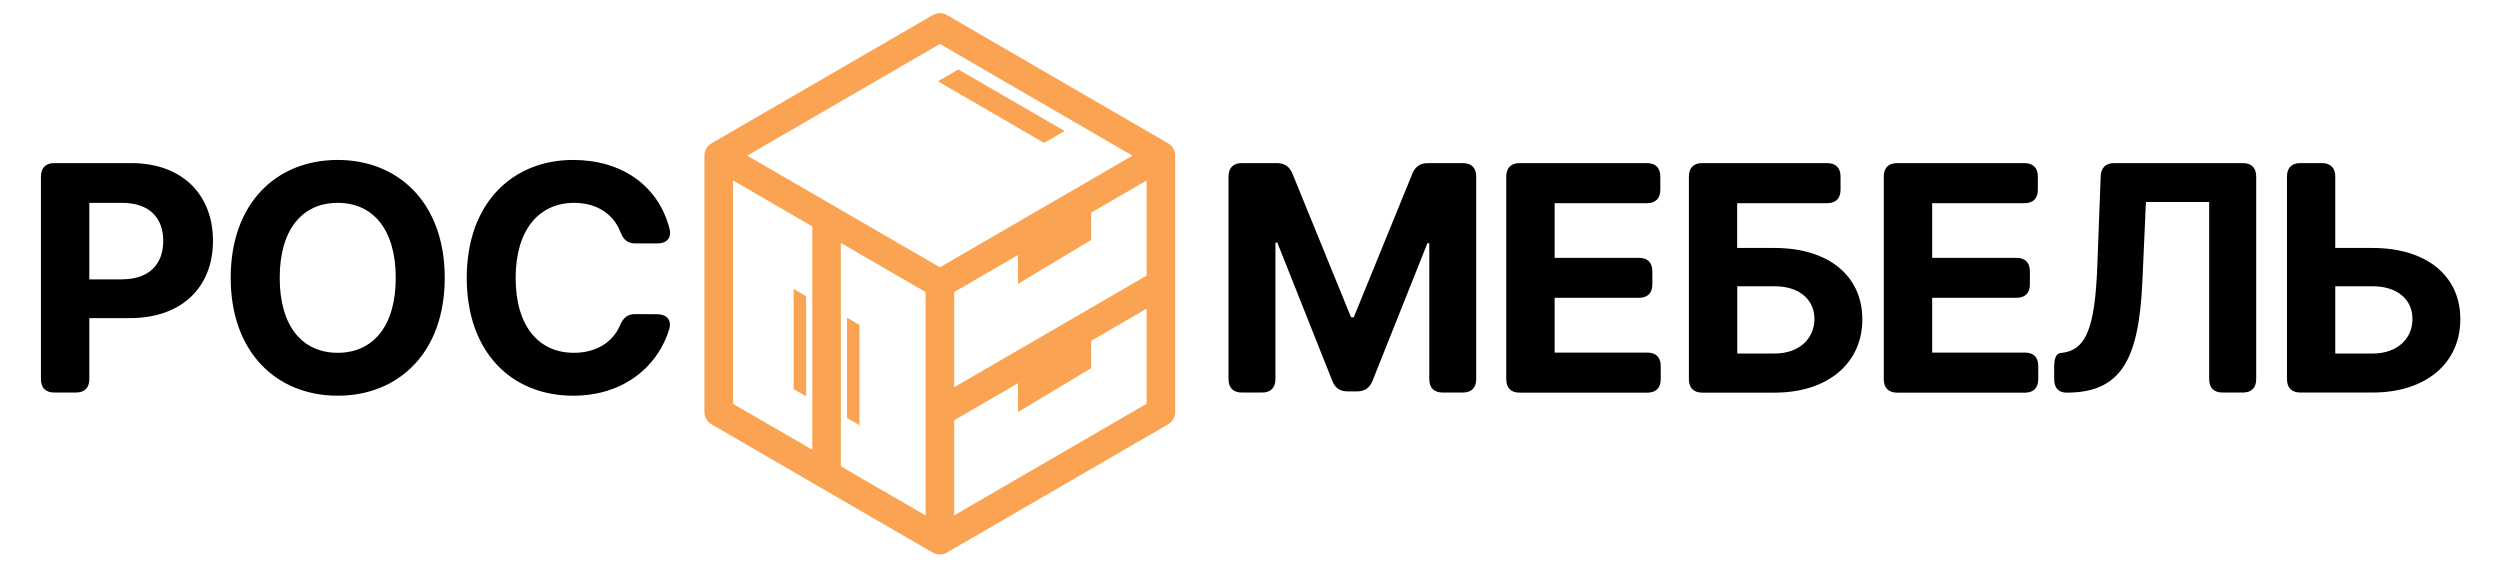
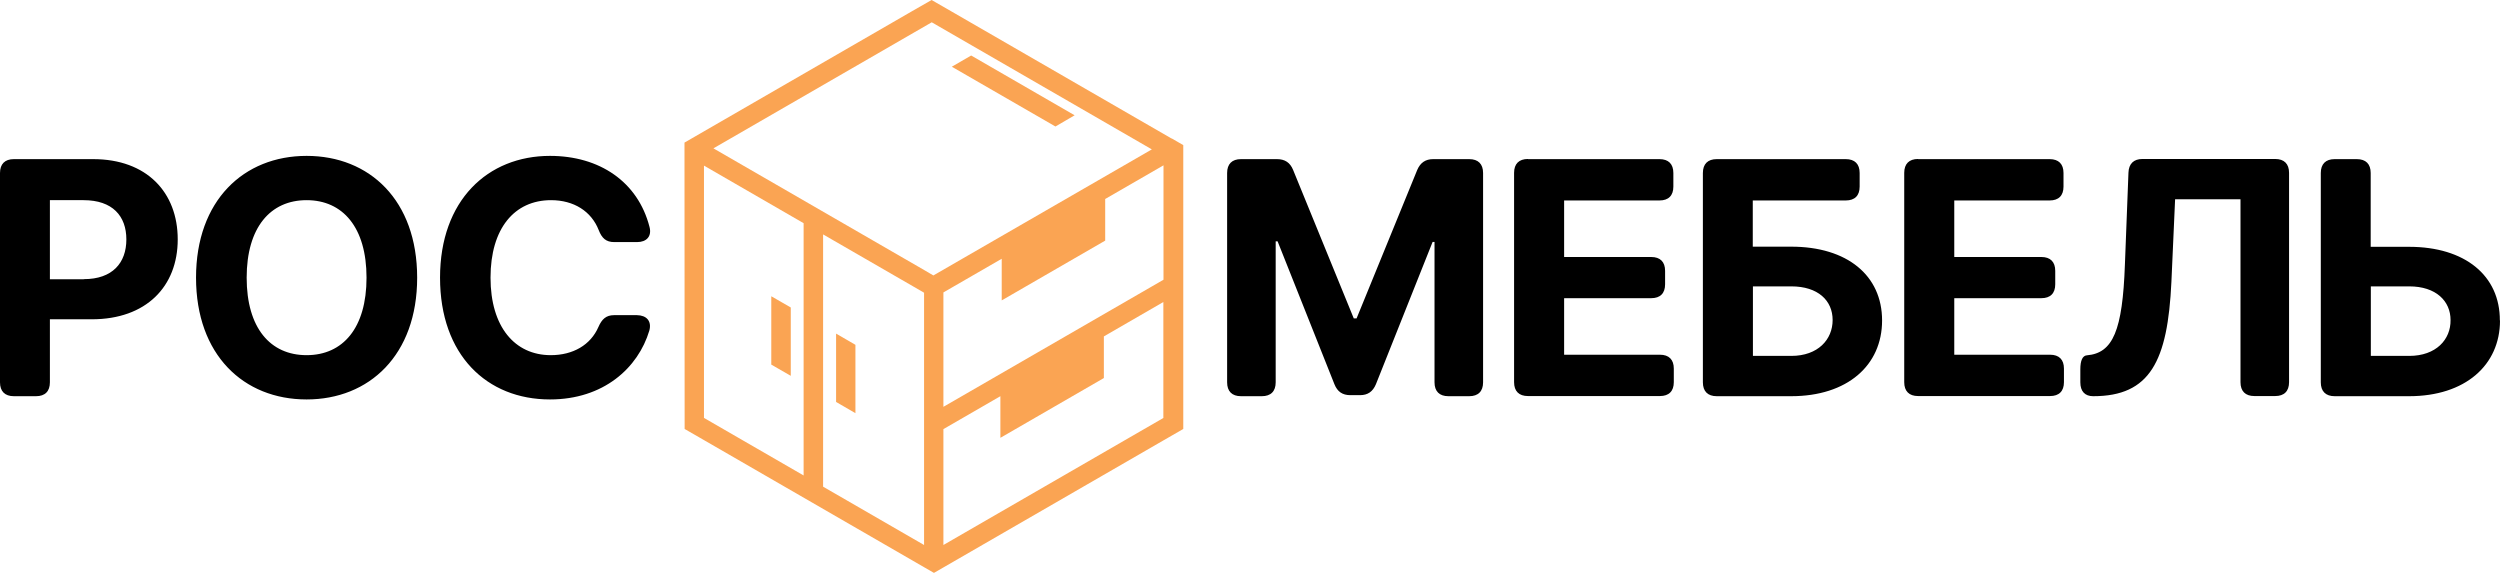
- <svg xmlns="http://www.w3.org/2000/svg" width="175" height="40" fill="none" viewBox="0 0 175 40">
-   <g>
-     <path stroke="#FAA453" stroke-linecap="round" stroke-linejoin="round" stroke-miterlimit="10" stroke-width="2" d="M65.793 1.922 50.31 10.895V28.84l15.475 8.973 15.476-8.973V10.895L65.793 1.922ZM50.31 10.895l15.483 8.972m0 17.938V19.867m15.475-8.972-15.475 8.972M57.86 33.212V15.267m23.408 4.6L65.793 28.84" />
-     <path fill="#FAA453" fill-rule="evenodd" d="m71.261 16.629 5.117-2.9v3.069l-5.117 3.07v-3.24Zm0 8.965 5.117-2.893v3.07l-5.117 3.069v-3.246Z" clip-rule="evenodd" />
-     <path fill="#FAA453" d="m60.163 29.76-.873-.508v-7.015l.873.508v7.015Zm-3.732-2.017-.872-.508v-7.007l.872.508v7.007ZM65.653 5.69l1.43-.83 7.44 4.312-1.436.832-7.434-4.313Z" />
+ <svg xmlns="http://www.w3.org/2000/svg" fill="currentColor" viewBox="0 0 169.36 38.8">
+   <path d="M.94 10.78h5.37c3.63 0 5.73 2.25 5.73 5.44s-2.14 5.41-5.82 5.41H3.38v4.27c0 .61-.33.94-.94.94H.94c-.61 0-.94-.33-.94-.94V11.72c0-.61.33-.94.94-.94zm4.74 8.13c1.94 0 2.88-1.1 2.88-2.69s-.94-2.66-2.9-2.66H3.38v5.36h2.29zm15.09 8.15c-4.27 0-7.49-3.02-7.49-8.25s3.23-8.25 7.49-8.25 7.49 3 7.49 8.25-3.25 8.25-7.49 8.25zm0-3c2.46 0 4.06-1.84 4.06-5.25s-1.61-5.25-4.06-5.25-4.06 1.84-4.06 5.25 1.6 5.25 4.06 5.25zm19.79-8.47c-.5-1.28-1.69-2.03-3.23-2.03-2.48 0-4.1 1.91-4.1 5.25s1.65 5.25 4.08 5.25c1.51 0 2.7-.69 3.23-1.91.23-.52.51-.8 1.06-.8h1.55c.65.01 1.01.4.84 1.04-.76 2.54-3.11 4.67-6.73 4.67-4.28 0-7.45-3.01-7.45-8.25s3.23-8.25 7.45-8.25c3.34 0 5.95 1.74 6.74 4.81.17.64-.2 1.03-.84 1.03h-1.55c-.56 0-.84-.27-1.05-.81zm47.04-4.08l4.11 10.06h.19l4.11-10.06c.21-.49.56-.73 1.08-.73h2.44c.61 0 .94.33.94.94V25.9c0 .61-.33.94-.94.94h-1.41c-.61 0-.94-.33-.94-.94v-9.51h-.13l-3.84 9.64c-.21.5-.55.74-1.08.74h-.65c-.54 0-.88-.24-1.08-.74l-3.85-9.68h-.13v9.55c0 .61-.33.94-.94.94h-1.41c-.61 0-.94-.33-.94-.94V11.72c0-.61.33-.94.94-.94h2.44c.54 0 .89.24 1.09.73zm15.91-.73h8.91c.61 0 .94.33.94.94v.92c0 .61-.33.94-.94.94h-6.46v3.83h5.9c.61 0 .94.33.94.94v.91c0 .61-.33.94-.94.94h-5.9v3.83h6.49c.61 0 .94.33.94.94v.92c0 .61-.33.94-.94.94h-8.94c-.61 0-.94-.33-.94-.94V11.71c0-.61.33-.94.94-.94zm12.79 0h8.74c.61 0 .94.33.94.94v.92c0 .61-.33.94-.94.94h-6.3v3.13h2.6c3.8 0 6.16 1.95 6.16 5s-2.36 5.13-6.16 5.13h-5.04c-.61 0-.94-.33-.94-.94V11.72c0-.61.33-.94.94-.94zm5.05 13.33c1.81 0 2.8-1.11 2.8-2.43s-.99-2.28-2.8-2.28h-2.6v4.71h2.6zm8.59-13.33h8.91c.61 0 .94.33.94.94v.92c0 .61-.33.94-.94.94h-6.46v3.83h5.9c.61 0 .94.33.94.94v.91c0 .61-.33.94-.94.94h-5.9v3.83h6.49c.61 0 .94.33.94.94v.92c0 .61-.33.94-.94.94h-8.94c-.61 0-.94-.33-.94-.94V11.71c0-.61.33-.94.94-.94zm11.44 13.29c1.76-.15 2.41-1.67 2.57-6.15l.24-6.22c.02-.6.35-.93.95-.93h8.99c.61 0 .94.33.94.94v14.18c0 .61-.33.94-.94.94h-1.41c-.61 0-.94-.33-.94-.94V13.5h-4.43l-.25 5.59c-.25 5.39-1.45 7.75-5.3 7.75-.56 0-.87-.33-.87-.94v-.88c0-.6.15-.93.45-.95zm27.98-2.36c0 3.03-2.36 5.13-6.16 5.13h-5.04c-.61 0-.94-.33-.94-.94V11.72c0-.61.33-.94.94-.94h1.5c.61 0 .94.33.94.94v5h2.6c3.79 0 6.16 1.95 6.15 4.99zm-6.15 2.4c1.82 0 2.82-1.11 2.8-2.43 0-1.28-.98-2.28-2.8-2.28h-2.6v4.71h2.6z" />
+   <g fill="#faa453">
+     <path d="M56.64 27.23l1.31.76v-4.63l-1.31-.76v4.63zM52.25 24.7l1.32.76v-4.63l-1.32-.76v4.63z" />
+     <path d="M46.38 29.06l1.32.76 14.91 8.61.66.38.66-.38 14.91-8.61 1.32-.76V9.83l-.78-.45h-.02L64.43.76 63.11 0 61.8.75 46.37 9.66m.01 0l16.74-8.15 14.91 8.61-14.8 8.54-.63-.37-14.27-8.24 14.79-8.54zm1.31 18.65V11.22l6.75 3.9v17.09l-6.75-3.9zm8.07 4.65V15.88l6.15 3.55.69.4v17.09l-6.84-3.95zm23.06-4.65l-14.91 8.61v-7.85l3.86-2.23v2.82l7.01-4.05v-2.82l4.03-2.33v7.85zm0-9.36l-14.91 8.61v-7.75l3.95-2.28v2.82l7.01-4.05v-2.82l3.95-2.28v7.75z" />
+     <path d="M72.8 7.81l-7.01-4.05-1.31.76 7.02 4.05 1.3-.76z" />
  </g>
-   <path fill="currentColor" d="M3.803 11.417h5.374c3.629 0 5.732 2.253 5.732 5.44 0 3.21-2.14 5.41-5.82 5.41H6.252v4.269c0 .611-.33.942-.939.942h-1.51c-.608 0-.938-.331-.938-.942V12.359c.007-.61.33-.942.938-.942Zm4.743 8.134c1.936 0 2.881-1.097 2.881-2.687 0-1.597-.945-2.664-2.895-2.664h-2.28v5.358h2.294v-.007Zm15.094 8.148c-4.266 0-7.492-3.018-7.492-8.251 0-5.256 3.226-8.252 7.492-8.252 4.238 0 7.492 2.996 7.492 8.252 0 5.255-3.247 8.251-7.492 8.251Zm0-3.003c2.456 0 4.062-1.84 4.062-5.248 0-3.408-1.606-5.248-4.062-5.248-2.463 0-4.06 1.84-4.06 5.248 0 3.408 1.597 5.248 4.06 5.248Zm19.786-8.465c-.498-1.28-1.686-2.031-3.233-2.031-2.477 0-4.097 1.906-4.097 5.248 0 3.437 1.649 5.248 4.075 5.248 1.51 0 2.698-.692 3.226-1.914.227-.523.506-.795 1.063-.795l1.554.008c.652.007 1.012.397.836 1.03-.755 2.54-3.108 4.674-6.73 4.674-4.281 0-7.448-3.01-7.448-8.251 0-5.256 3.226-8.252 7.448-8.252 3.343 0 5.953 1.745 6.745 4.814.168.64-.199 1.03-.844 1.03h-1.546c-.558 0-.843-.271-1.049-.809Zm47.042-4.085 4.105 10.062h.191l4.105-10.062c.206-.493.558-.729 1.085-.729h2.442c.608 0 .938.332.938.943v14.176c0 .611-.33.942-.938.942h-1.408c-.608 0-.938-.331-.938-.942v-9.51h-.132l-3.842 9.635c-.205.5-.55.736-1.085.736h-.652c-.543 0-.88-.235-1.078-.736l-3.848-9.679h-.132v9.554c0 .611-.33.942-.939.942h-1.407c-.609 0-.939-.331-.939-.942V12.359c0-.61.33-.942.939-.942h2.441c.535 0 .887.236 1.092.73Zm15.908-.729h8.907c.609 0 .939.332.939.943v.92c0 .61-.33.942-.939.942h-6.458v3.827h5.901c.608 0 .938.332.938.942v.913c0 .611-.33.942-.938.942h-5.901v3.835h6.487c.609 0 .939.331.939.942v.92c0 .611-.33.943-.939.943h-8.936c-.608 0-.938-.332-.938-.943V12.36c0-.611.33-.943.938-.943Zm12.785 0h8.738c.609 0 .939.332.939.943v.92c0 .61-.33.942-.939.942h-6.297v3.135h2.603c3.797 0 6.158 1.95 6.158 4.998 0 3.033-2.361 5.13-6.158 5.13h-5.044c-.608 0-.938-.33-.938-.942V12.36c0-.611.33-.943.938-.943Zm5.051 13.33c1.811 0 2.8-1.111 2.8-2.429 0-1.28-.989-2.281-2.8-2.281h-2.602v4.71h2.602Zm8.592-13.33h8.907c.608 0 .938.332.938.943v.92c0 .61-.33.942-.938.942h-6.459v3.827h5.902c.608 0 .938.332.938.942v.913c0 .611-.33.942-.938.942h-5.902v3.835h6.488c.609 0 .938.331.938.942v.92c0 .611-.329.943-.938.943h-8.936c-.609 0-.939-.332-.939-.943V12.36c0-.611.33-.943.939-.943ZM144.24 24.71c1.759-.147 2.412-1.67 2.573-6.146l.235-6.22c.022-.603.351-.927.953-.927h8.995c.608 0 .938.332.938.943v14.176c0 .611-.33.942-.938.942h-1.415c-.609 0-.939-.331-.939-.942V14.141h-4.427l-.25 5.594c-.249 5.388-1.451 7.75-5.3 7.75-.564 0-.872-.33-.872-.942v-.883c0-.596.154-.927.447-.95Zm27.982-2.362c.007 3.032-2.361 5.13-6.158 5.13h-5.037c-.608 0-.938-.331-.938-.942V12.359c0-.61.33-.942.938-.942h1.503c.609 0 .939.332.939.943v4.997h2.602c3.79 0 6.158 1.95 6.151 4.99Zm-6.151 2.4c1.818 0 2.815-1.112 2.8-2.43.008-1.28-.982-2.281-2.8-2.281h-2.602v4.71h2.602Z" />
</svg>
